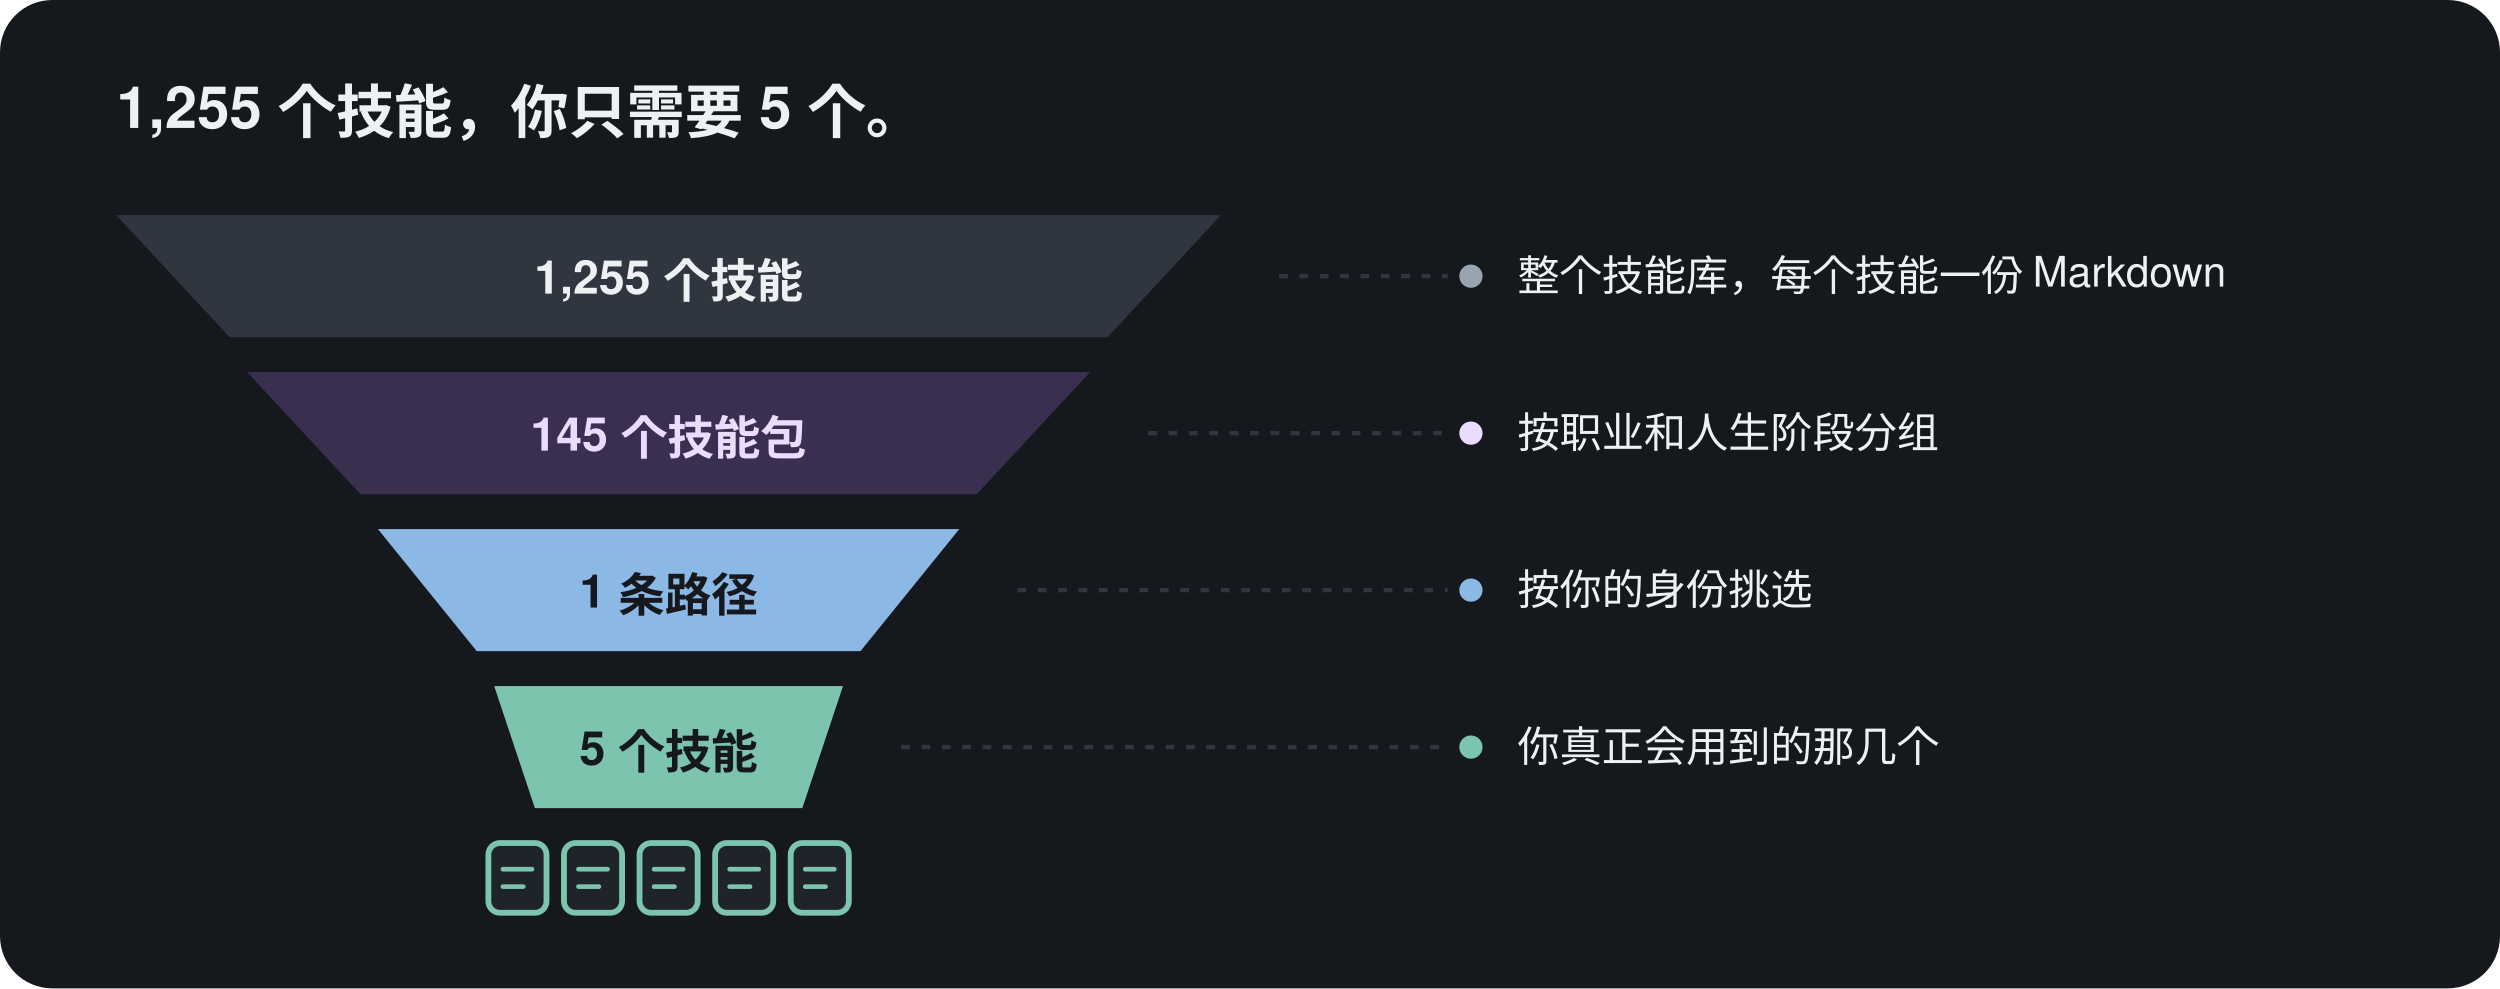
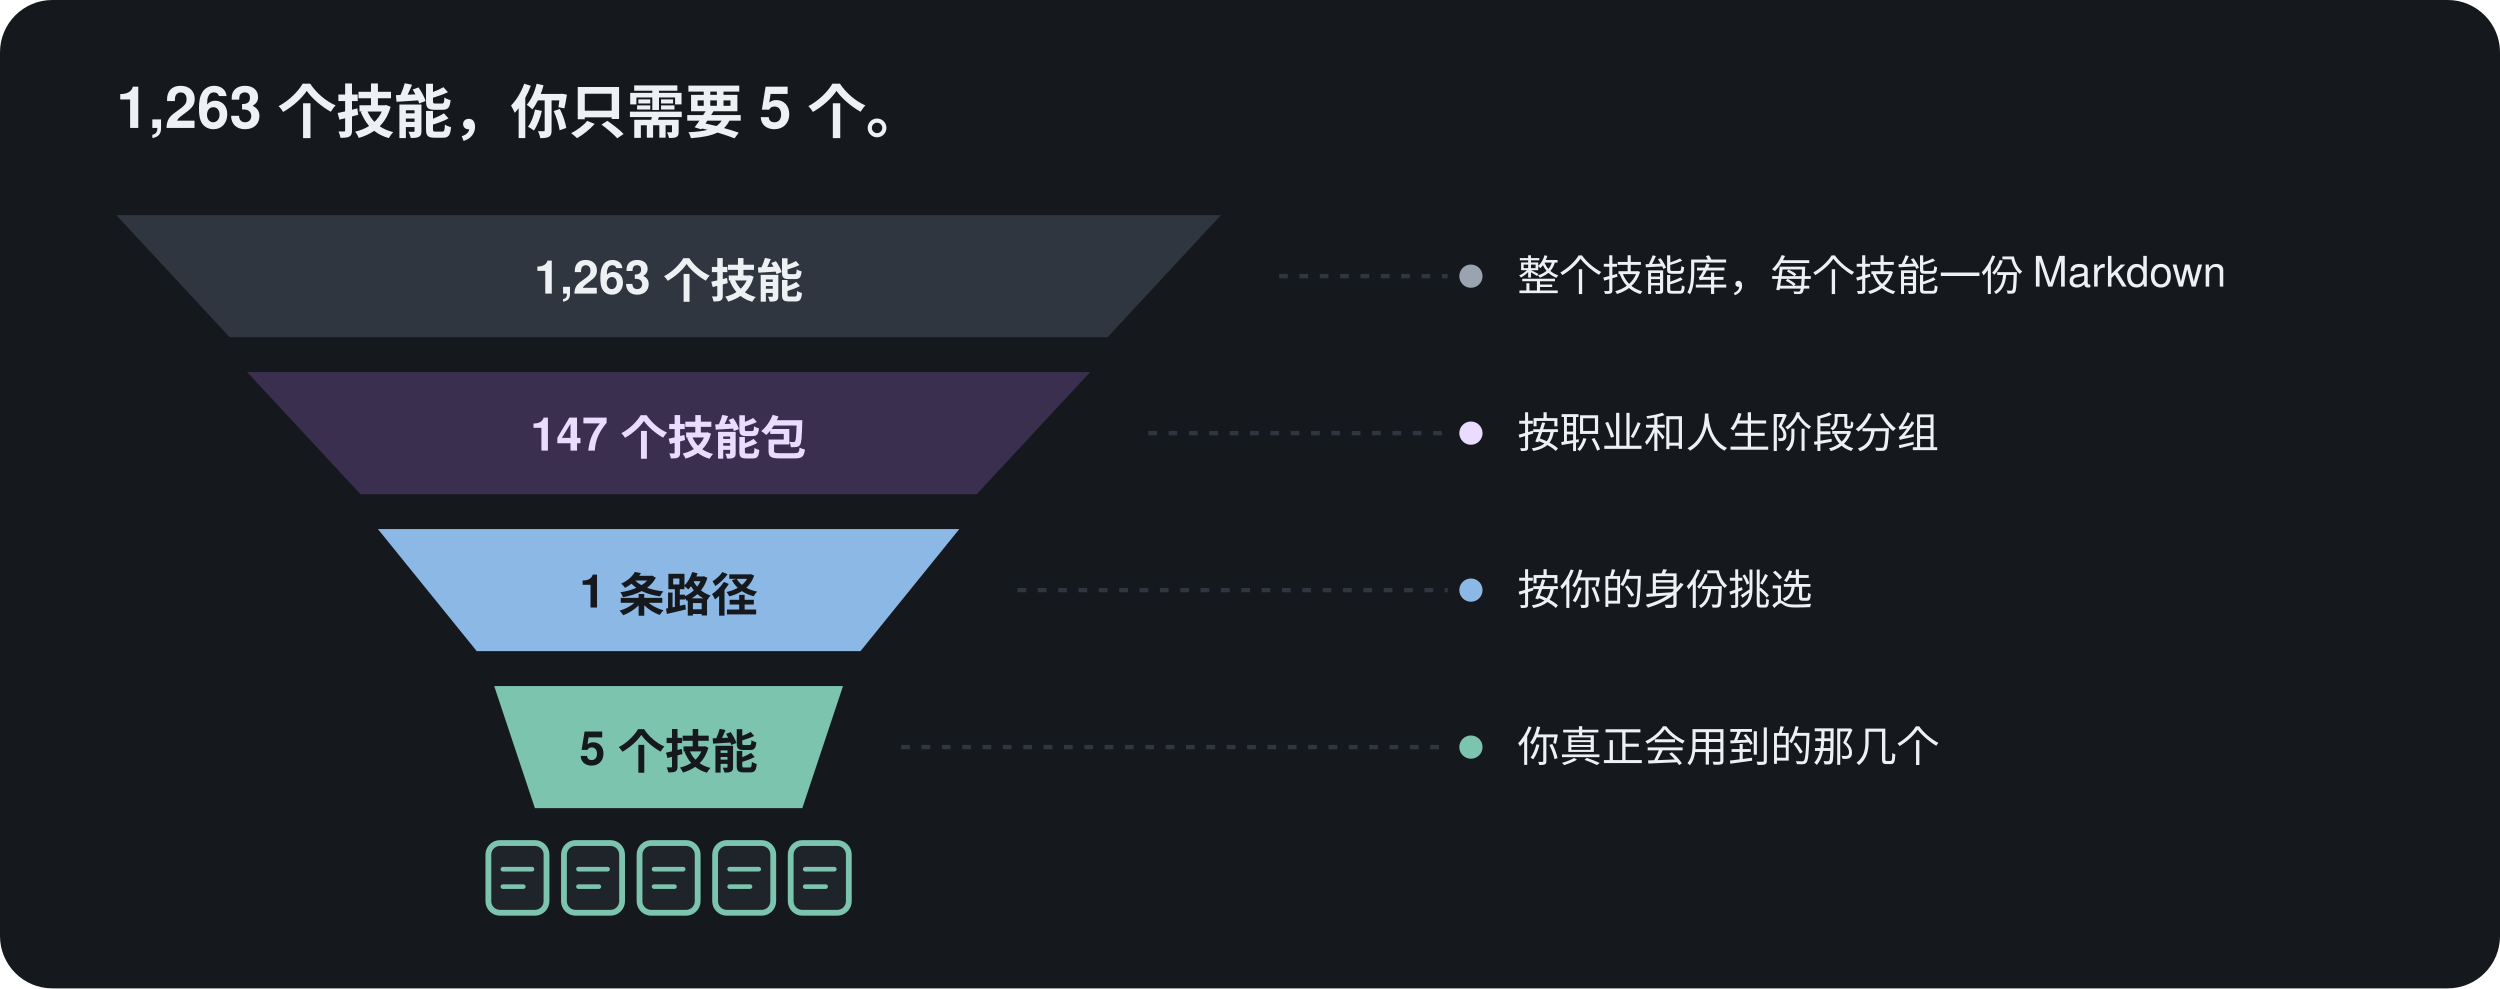
- <svg xmlns="http://www.w3.org/2000/svg" width="860" height="340" viewBox="0 0 860 340" role="img" aria-label="漏斗图：库里有 1,255 个技能、145 个技能包，选出适合你的一条路径，最后是你真正会用的 5 个技能。">
+ <svg xmlns="http://www.w3.org/2000/svg" width="860" height="340" viewBox="0 0 860 340" role="img" aria-label="漏斗图：库里有 1,263 个技能、147 个技能包，选出适合你的一条路径，最后是你真正会用的 5 个技能。">
  <style>
    text{font-family:-apple-system, BlinkMacSystemFont, 'Segoe UI', 'PingFang SC', 'Microsoft YaHei', Helvetica, Arial, sans-serif}
    .ttl{font-size:20px;font-weight:700;fill:#eef1f4}
    .big{font-size:16px;font-weight:700}
    .small{font-size:14.5px;fill:#eef1f4}
    @keyframes rin{0%{opacity:0;transform:translateY(8px)}6%,100%{opacity:1;transform:none}}
    .r0{animation:rin 8s 0.00s infinite both}.r1{animation:rin 8s 0.50s infinite both}.r2{animation:rin 8s 1.00s infinite both}.r3{animation:rin 8s 1.50s infinite both}@keyframes drop0{0%{transform:translate(0,0);opacity:0}8%{opacity:1}70%{transform:translate(108px,208px);opacity:1}82%,100%{transform:translate(108px,208px);opacity:0}}.d0{animation:drop0 3.6s 0.00s ease-in infinite}@keyframes drop1{0%{transform:translate(0,0);opacity:0}8%{opacity:1}70%{transform:translate(54px,208px);opacity:1}82%,100%{transform:translate(54px,208px);opacity:0}}.d1{animation:drop1 3.6s 0.45s ease-in infinite}@keyframes drop2{0%{transform:translate(0,0);opacity:0}8%{opacity:1}70%{transform:translate(0px,208px);opacity:1}82%,100%{transform:translate(0px,208px);opacity:0}}.d2{animation:drop2 3.6s 0.90s ease-in infinite}@keyframes drop3{0%{transform:translate(0,0);opacity:0}8%{opacity:1}70%{transform:translate(-54px,208px);opacity:1}82%,100%{transform:translate(-54px,208px);opacity:0}}.d3{animation:drop3 3.6s 1.35s ease-in infinite}@keyframes drop4{0%{transform:translate(0,0);opacity:0}8%{opacity:1}70%{transform:translate(-108px,208px);opacity:1}82%,100%{transform:translate(-108px,208px);opacity:0}}.d4{animation:drop4 3.6s 1.80s ease-in infinite}@keyframes drop5{0%{transform:translate(0,0);opacity:0}8%{opacity:1}70%{transform:translate(81px,208px);opacity:1}82%,100%{transform:translate(81px,208px);opacity:0}}.d5{animation:drop5 3.6s 2.25s ease-in infinite}@keyframes drop6{0%{transform:translate(0,0);opacity:0}8%{opacity:1}70%{transform:translate(-27px,208px);opacity:1}82%,100%{transform:translate(-27px,208px);opacity:0}}.d6{animation:drop6 3.6s 2.70s ease-in infinite}@keyframes drop7{0%{transform:translate(0,0);opacity:0}8%{opacity:1}70%{transform:translate(-81px,208px);opacity:1}82%,100%{transform:translate(-81px,208px);opacity:0}}.d7{animation:drop7 3.6s 3.15s ease-in infinite}
    .dot{opacity:0}
    @keyframes pop{0%,40%{opacity:0;transform:translateY(-6px)}55%,100%{opacity:1;transform:none}}
    .f{animation:pop 8s infinite both}
    @media (prefers-reduced-motion: reduce){.r0,.r1,.r2,.r3,.f{animation:none!important;opacity:1!important}.dot{animation:none!important;opacity:0!important}}
  </style>
  <rect width="860" height="340" rx="18" fill="#15181d" />
-   <text x="40" y="44" class="ttl">1,255 个技能，你只需要 5 个。</text>
+   <text x="40" y="44" class="ttl">1,263 个技能，你只需要 5 个。</text>
  <g class="r0">
    <path d="M40 74H420L381 116H79Z" fill="#2f3640" />
-     <text x="230" y="101" text-anchor="middle" class="big" fill="#eef1f4">1,255 个技能</text>
+     <text x="230" y="101" text-anchor="middle" class="big" fill="#eef1f4">1,263 个技能</text>
    <path d="M440 95H498" stroke="#2f3640" stroke-width="1.5" stroke-dasharray="3 4" />
    <circle cx="506" cy="95" r="4" fill="#9aa4b1" />
    <text x="522" y="100" class="small">整个技能库，每个技能一份 Markdown</text>
  </g>
  <g class="r1">
    <path d="M85 128H375L336 170H124Z" fill="#3b2f4f" />
-     <text x="230" y="155" text-anchor="middle" class="big" fill="#e9dcff">145 个技能包</text>
+     <text x="230" y="155" text-anchor="middle" class="big" fill="#e9dcff">147 个技能包</text>
    <path d="M395 149H498" stroke="#2f3640" stroke-width="1.5" stroke-dasharray="3 4" />
    <circle cx="506" cy="149" r="4" fill="#e9dcff" />
    <text x="522" y="154" class="small">按职业和人生阶段分组</text>
  </g>
  <g class="r2">
    <path d="M130 182H330L296 224H164Z" fill="#8cb8e6" />
    <text x="230" y="209" text-anchor="middle" class="big" fill="#15181d">1 条路径</text>
    <path d="M350 203H498" stroke="#2f3640" stroke-width="1.5" stroke-dasharray="3 4" />
    <circle cx="506" cy="203" r="4" fill="#8cb8e6" />
    <text x="522" y="208" class="small">按你的身份挑选</text>
  </g>
  <g class="r3">
    <path d="M170 236H290L276 278H184Z" fill="#7cc4ae" />
    <text x="230" y="263" text-anchor="middle" class="big" fill="#15181d">5 个技能</text>
    <path d="M310 257H498" stroke="#2f3640" stroke-width="1.5" stroke-dasharray="3 4" />
    <circle cx="506" cy="257" r="4" fill="#7cc4ae" />
    <text x="522" y="262" class="small">你真正会用到的那几个</text>
  </g>
  <circle cx="110" cy="60" r="4" fill="#f2a65a" class="dot d0" />
  <circle cx="170" cy="60" r="4" fill="#f2a65a" class="dot d1" />
  <circle cx="230" cy="60" r="4" fill="#f2a65a" class="dot d2" />
  <circle cx="290" cy="60" r="4" fill="#f2a65a" class="dot d3" />
  <circle cx="350" cy="60" r="4" fill="#f2a65a" class="dot d4" />
  <circle cx="140" cy="60" r="4" fill="#f2a65a" class="dot d5" />
  <circle cx="260" cy="60" r="4" fill="#f2a65a" class="dot d6" />
  <circle cx="320" cy="60" r="4" fill="#f2a65a" class="dot d7" />
  <rect x="168" y="290" width="20" height="24" rx="4" fill="#1f242b" stroke="#7cc4ae" stroke-width="2" class="f" style="animation-delay:2.00s" />
  <path d="M173 299h10M173 305h7" stroke="#7cc4ae" stroke-width="1.6" stroke-linecap="round" class="f" style="animation-delay:2.00s" />
  <rect x="194" y="290" width="20" height="24" rx="4" fill="#1f242b" stroke="#7cc4ae" stroke-width="2" class="f" style="animation-delay:2.15s" />
  <path d="M199 299h10M199 305h7" stroke="#7cc4ae" stroke-width="1.6" stroke-linecap="round" class="f" style="animation-delay:2.15s" />
  <rect x="220" y="290" width="20" height="24" rx="4" fill="#1f242b" stroke="#7cc4ae" stroke-width="2" class="f" style="animation-delay:2.30s" />
  <path d="M225 299h10M225 305h7" stroke="#7cc4ae" stroke-width="1.6" stroke-linecap="round" class="f" style="animation-delay:2.30s" />
  <rect x="246" y="290" width="20" height="24" rx="4" fill="#1f242b" stroke="#7cc4ae" stroke-width="2" class="f" style="animation-delay:2.45s" />
  <path d="M251 299h10M251 305h7" stroke="#7cc4ae" stroke-width="1.6" stroke-linecap="round" class="f" style="animation-delay:2.45s" />
  <rect x="272" y="290" width="20" height="24" rx="4" fill="#1f242b" stroke="#7cc4ae" stroke-width="2" class="f" style="animation-delay:2.60s" />
  <path d="M277 299h10M277 305h7" stroke="#7cc4ae" stroke-width="1.6" stroke-linecap="round" class="f" style="animation-delay:2.60s" />
</svg>
